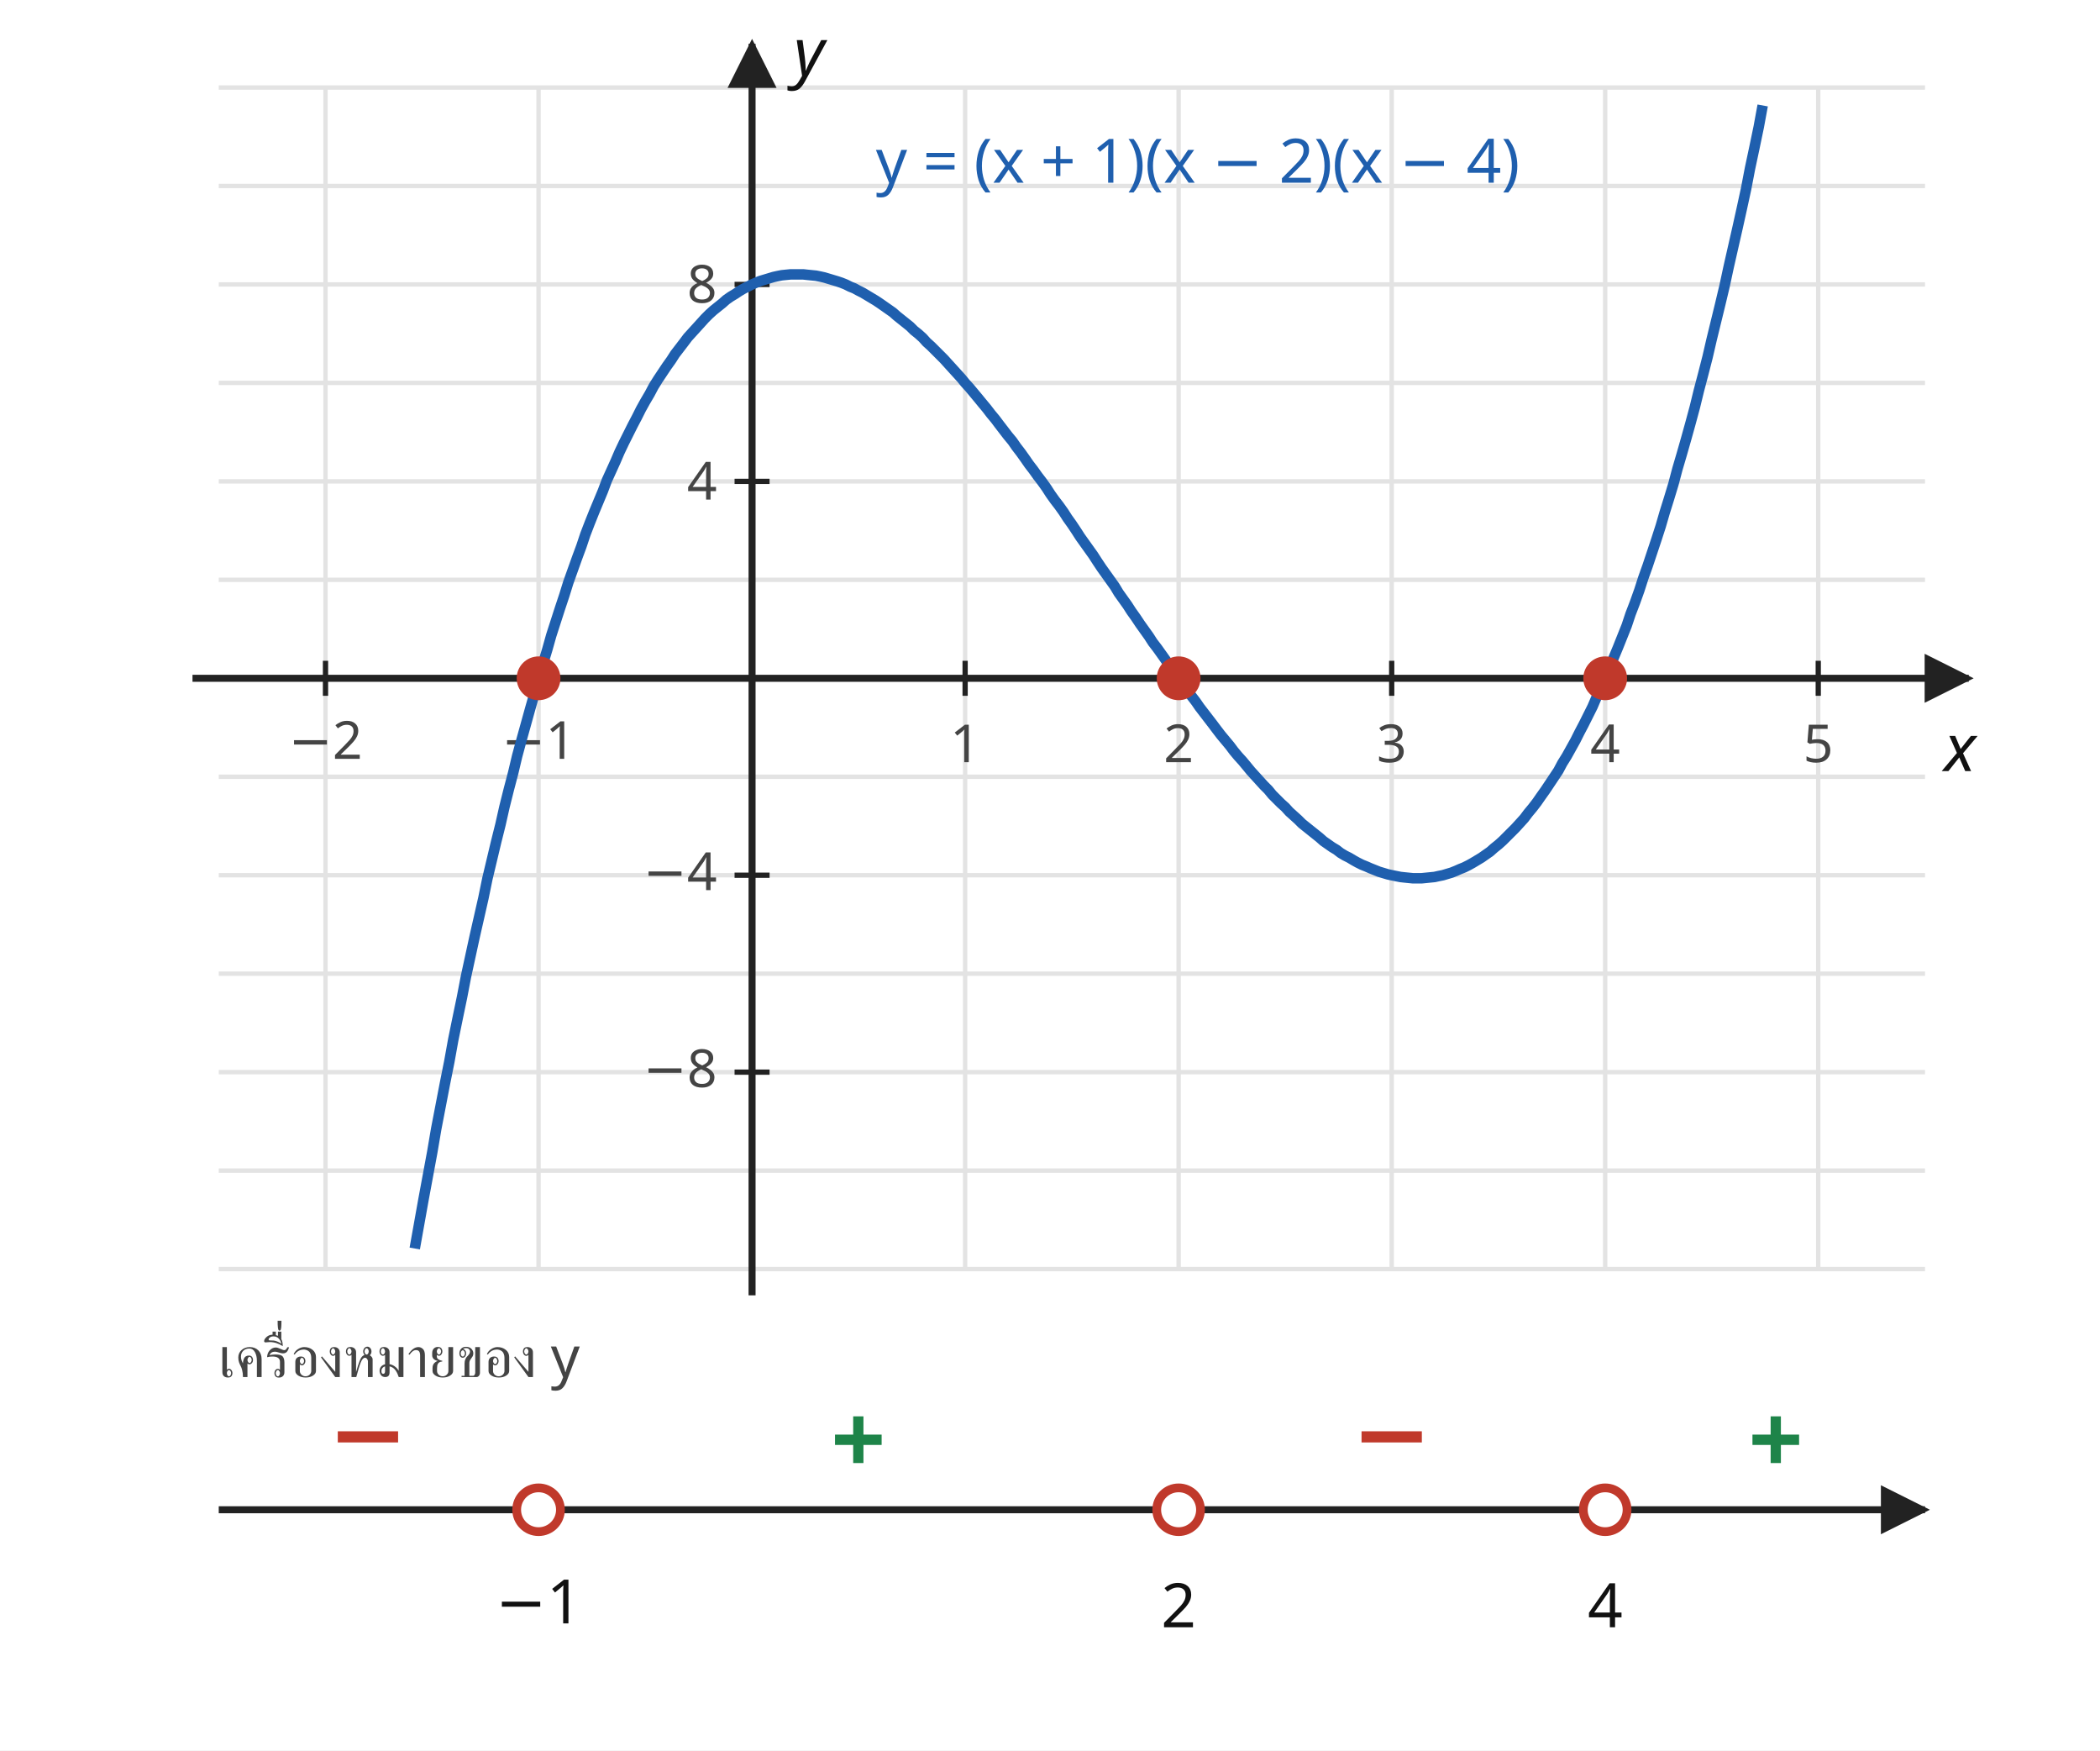
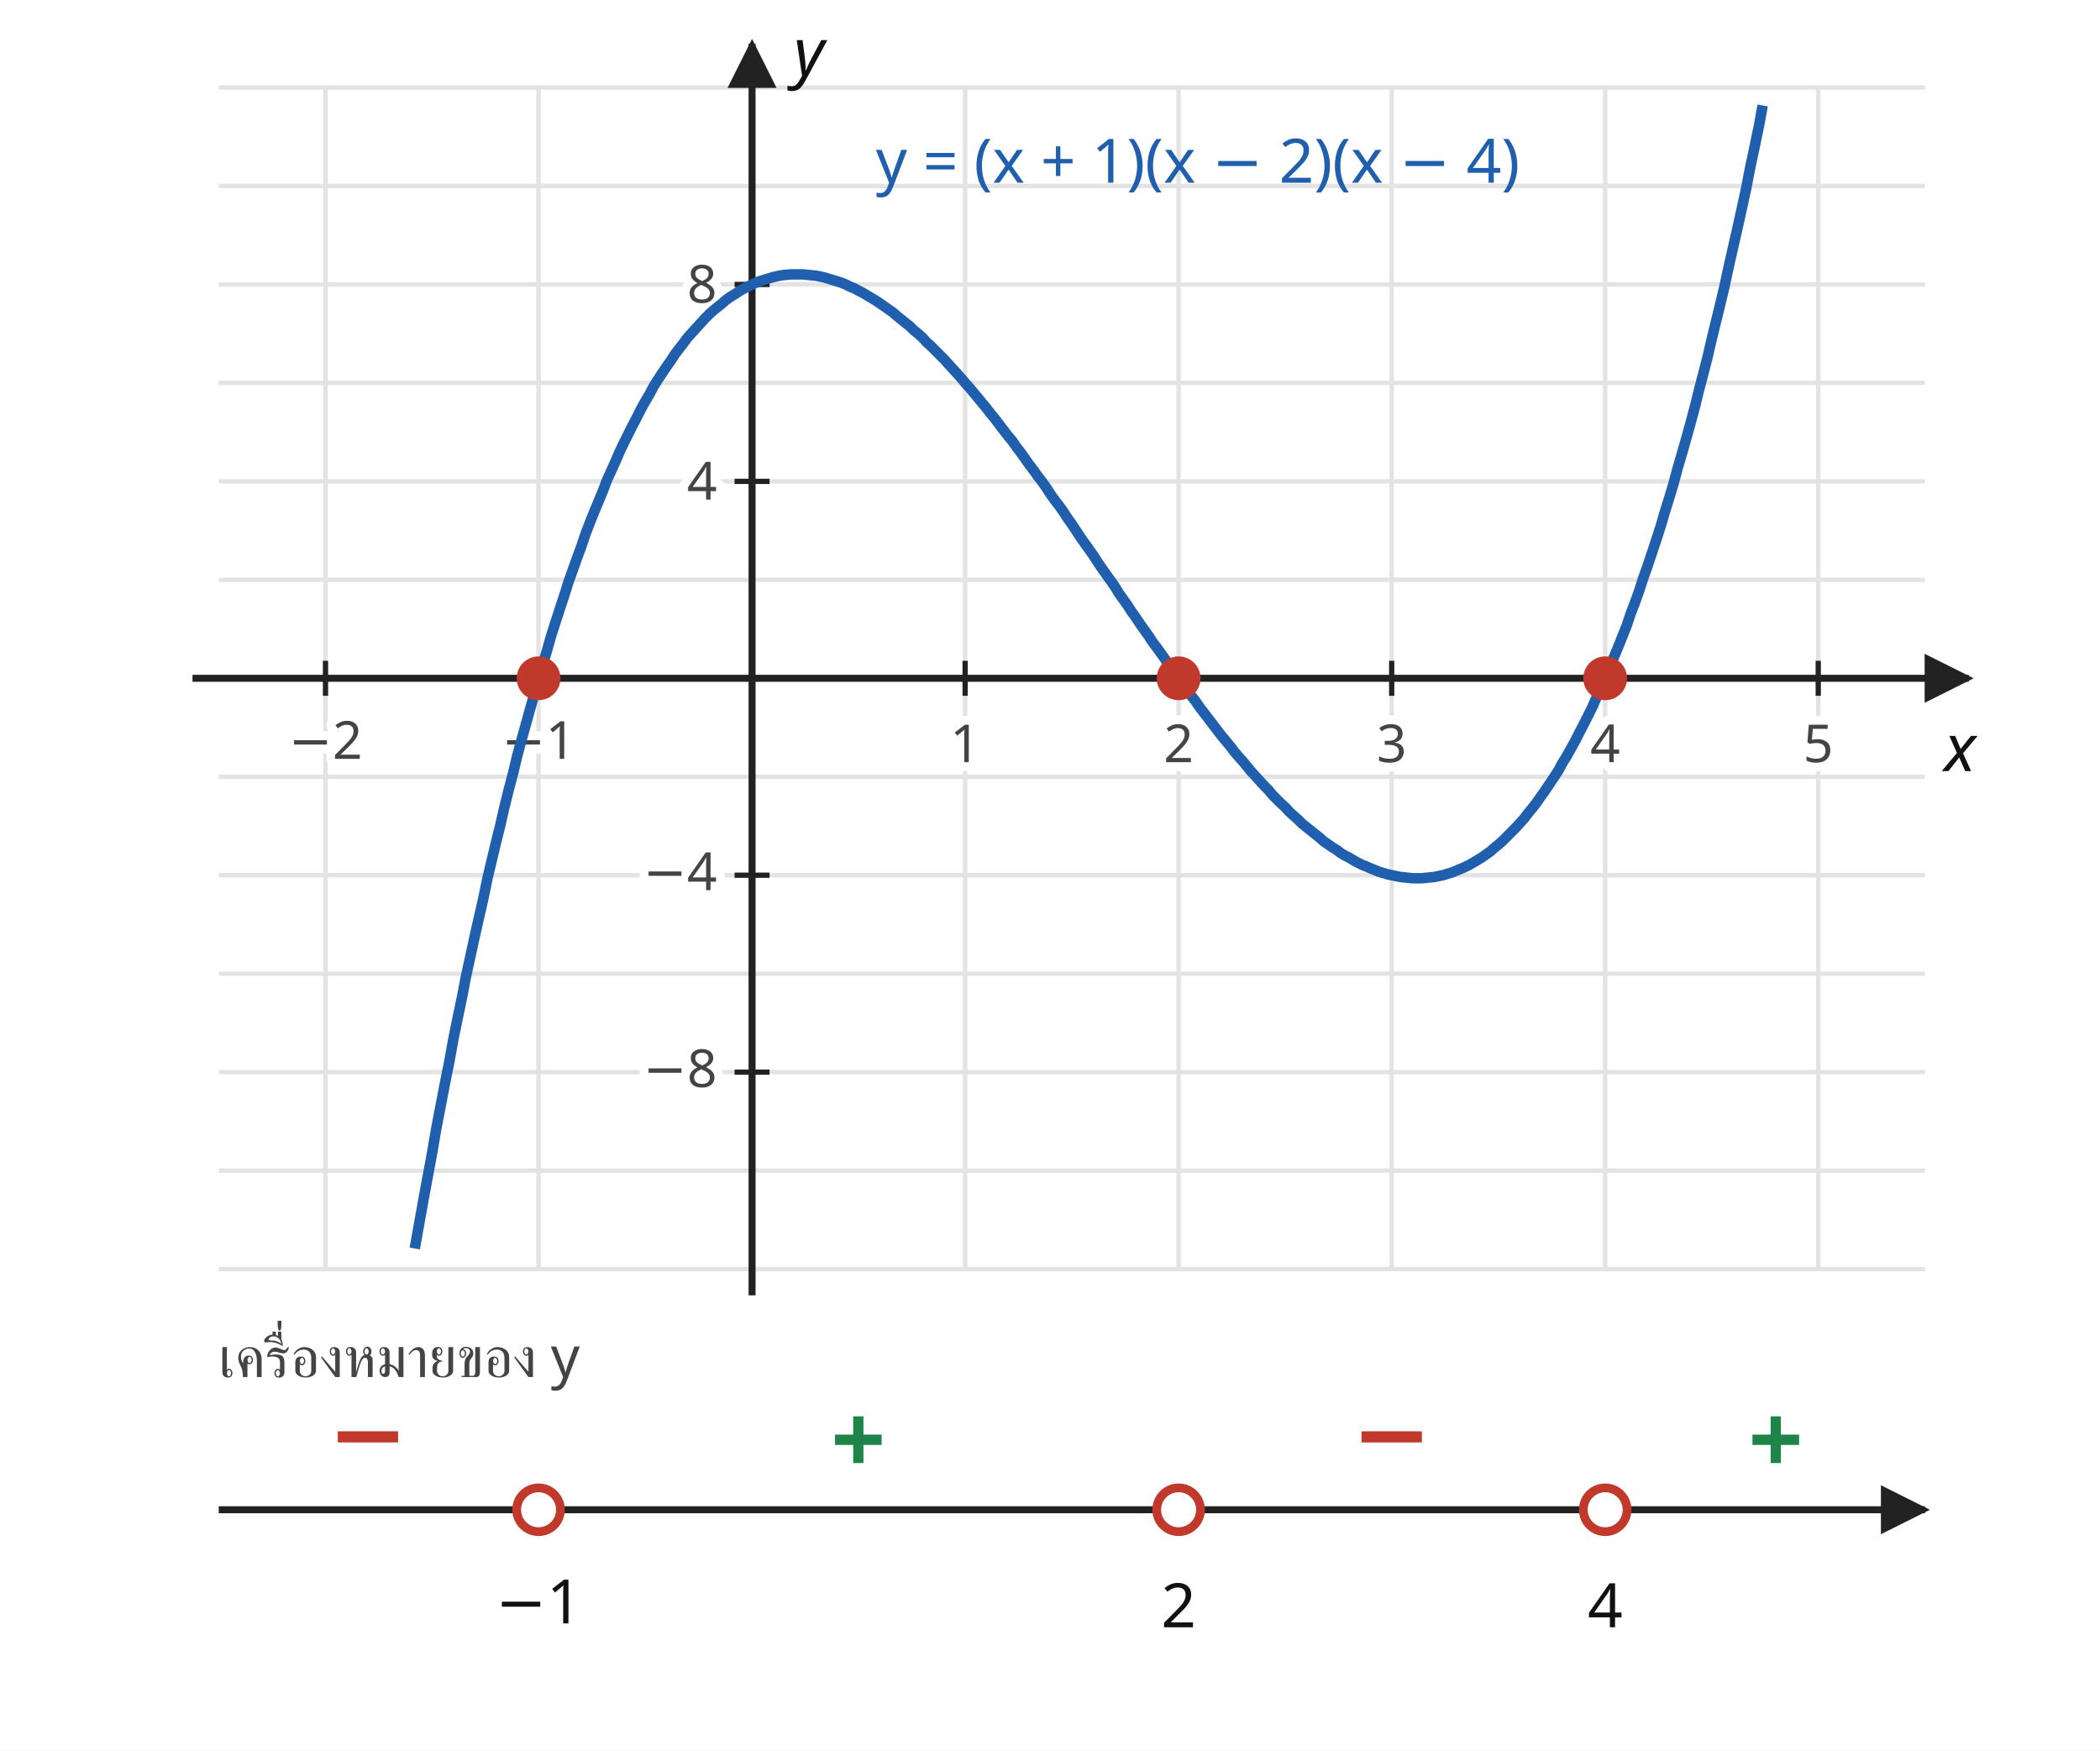
<svg xmlns="http://www.w3.org/2000/svg" viewBox="0 0 480 400" width="480" height="400" font-family="sans-serif">
  <defs>
    <marker id="arr222" viewBox="0 0 10 10" refX="9" refY="5" markerWidth="7" markerHeight="7" orient="auto-start-reverse">
      <path d="M0,0 L10,5 L0,10 z" fill="#222" />
    </marker>
  </defs>
  <rect width="480" height="400" fill="#fff" />
  <line x1="74.4" y1="290.0" x2="74.4" y2="20.0" stroke="#e3e3e3" stroke-width="1" />
  <line x1="123.1" y1="290.0" x2="123.1" y2="20.0" stroke="#e3e3e3" stroke-width="1" />
  <line x1="171.9" y1="290.0" x2="171.9" y2="20.0" stroke="#e3e3e3" stroke-width="1" />
  <line x1="220.6" y1="290.0" x2="220.6" y2="20.0" stroke="#e3e3e3" stroke-width="1" />
  <line x1="269.4" y1="290.0" x2="269.4" y2="20.0" stroke="#e3e3e3" stroke-width="1" />
  <line x1="318.1" y1="290.0" x2="318.1" y2="20.0" stroke="#e3e3e3" stroke-width="1" />
  <line x1="366.9" y1="290.0" x2="366.9" y2="20.0" stroke="#e3e3e3" stroke-width="1" />
  <line x1="415.6" y1="290.0" x2="415.6" y2="20.0" stroke="#e3e3e3" stroke-width="1" />
  <line x1="50.0" y1="290.0" x2="440.0" y2="290.0" stroke="#e3e3e3" stroke-width="1" />
  <line x1="50.0" y1="267.5" x2="440.0" y2="267.5" stroke="#e3e3e3" stroke-width="1" />
  <line x1="50.0" y1="245.0" x2="440.0" y2="245.0" stroke="#e3e3e3" stroke-width="1" />
  <line x1="50.0" y1="222.5" x2="440.0" y2="222.5" stroke="#e3e3e3" stroke-width="1" />
  <line x1="50.0" y1="200.0" x2="440.0" y2="200.0" stroke="#e3e3e3" stroke-width="1" />
  <line x1="50.0" y1="177.5" x2="440.0" y2="177.5" stroke="#e3e3e3" stroke-width="1" />
  <line x1="50.0" y1="155.0" x2="440.0" y2="155.0" stroke="#e3e3e3" stroke-width="1" />
  <line x1="50.0" y1="132.5" x2="440.0" y2="132.5" stroke="#e3e3e3" stroke-width="1" />
  <line x1="50.0" y1="110.0" x2="440.0" y2="110.0" stroke="#e3e3e3" stroke-width="1" />
  <line x1="50.0" y1="87.5" x2="440.0" y2="87.5" stroke="#e3e3e3" stroke-width="1" />
  <line x1="50.0" y1="65.0" x2="440.0" y2="65.0" stroke="#e3e3e3" stroke-width="1" />
  <line x1="50.0" y1="42.5" x2="440.0" y2="42.5" stroke="#e3e3e3" stroke-width="1" />
  <line x1="50.0" y1="20.0" x2="440.0" y2="20.0" stroke="#e3e3e3" stroke-width="1" />
  <line x1="44.0" y1="155.0" x2="450.0" y2="155.0" stroke="#222" stroke-width="1.6" marker-end="url(#arr222)" />
  <line x1="171.9" y1="296.0" x2="171.9" y2="10.0" stroke="#222" stroke-width="1.6" marker-end="url(#arr222)" />
  <text x="448.0" y="171.0" font-size="15" text-anchor="middle" dominant-baseline="middle" fill="#111" font-style="italic">x</text>
  <text x="184.9" y="12.0" font-size="15" text-anchor="middle" dominant-baseline="middle" fill="#111" font-style="italic">y</text>
  <line x1="74.4" y1="151.0" x2="74.4" y2="159.0" stroke="#222" stroke-width="1.2" />
-   <text x="74.4" y="170.0" font-size="12" text-anchor="middle" dominant-baseline="middle" fill="#444">−2</text>
+   <text x="74.4" y="170.0" font-size="12" text-anchor="middle" dominant-baseline="middle" fill="#444" stroke="#fff" stroke-width="4" paint-order="stroke" stroke-linejoin="round">−2</text>
  <line x1="123.1" y1="151.0" x2="123.1" y2="159.0" stroke="#222" stroke-width="1.2" />
-   <text x="123.1" y="170.0" font-size="12" text-anchor="middle" dominant-baseline="middle" fill="#444">−1</text>
+   <text x="123.1" y="170.0" font-size="12" text-anchor="middle" dominant-baseline="middle" fill="#444" stroke="#fff" stroke-width="4" paint-order="stroke" stroke-linejoin="round">−1</text>
  <line x1="220.6" y1="151.0" x2="220.6" y2="159.0" stroke="#222" stroke-width="1.2" />
-   <text x="220.6" y="170.0" font-size="12" text-anchor="middle" dominant-baseline="middle" fill="#444">1</text>
+   <text x="220.6" y="170.0" font-size="12" text-anchor="middle" dominant-baseline="middle" fill="#444" stroke="#fff" stroke-width="4" paint-order="stroke" stroke-linejoin="round">1</text>
  <line x1="269.4" y1="151.0" x2="269.4" y2="159.0" stroke="#222" stroke-width="1.2" />
-   <text x="269.4" y="170.0" font-size="12" text-anchor="middle" dominant-baseline="middle" fill="#444">2</text>
+   <text x="269.4" y="170.0" font-size="12" text-anchor="middle" dominant-baseline="middle" fill="#444" stroke="#fff" stroke-width="4" paint-order="stroke" stroke-linejoin="round">2</text>
  <line x1="318.1" y1="151.0" x2="318.1" y2="159.0" stroke="#222" stroke-width="1.2" />
-   <text x="318.1" y="170.0" font-size="12" text-anchor="middle" dominant-baseline="middle" fill="#444">3</text>
+   <text x="318.1" y="170.0" font-size="12" text-anchor="middle" dominant-baseline="middle" fill="#444" stroke="#fff" stroke-width="4" paint-order="stroke" stroke-linejoin="round">3</text>
  <line x1="366.9" y1="151.0" x2="366.9" y2="159.0" stroke="#222" stroke-width="1.2" />
-   <text x="366.9" y="170.0" font-size="12" text-anchor="middle" dominant-baseline="middle" fill="#444">4</text>
+   <text x="366.9" y="170.0" font-size="12" text-anchor="middle" dominant-baseline="middle" fill="#444" stroke="#fff" stroke-width="4" paint-order="stroke" stroke-linejoin="round">4</text>
  <line x1="415.6" y1="151.0" x2="415.6" y2="159.0" stroke="#222" stroke-width="1.2" />
-   <text x="415.6" y="170.0" font-size="12" text-anchor="middle" dominant-baseline="middle" fill="#444">5</text>
+   <text x="415.6" y="170.0" font-size="12" text-anchor="middle" dominant-baseline="middle" fill="#444" stroke="#fff" stroke-width="4" paint-order="stroke" stroke-linejoin="round">5</text>
  <line x1="167.9" y1="245.0" x2="175.9" y2="245.0" stroke="#222" stroke-width="1.2" />
-   <text x="163.9" y="245.0" font-size="12" text-anchor="end" dominant-baseline="middle" fill="#444">−8</text>
+   <text x="163.9" y="245.0" font-size="12" text-anchor="end" dominant-baseline="middle" fill="#444" stroke="#fff" stroke-width="4" paint-order="stroke" stroke-linejoin="round">−8</text>
  <line x1="167.9" y1="200.0" x2="175.9" y2="200.0" stroke="#222" stroke-width="1.2" />
-   <text x="163.9" y="200.0" font-size="12" text-anchor="end" dominant-baseline="middle" fill="#444">−4</text>
+   <text x="163.9" y="200.0" font-size="12" text-anchor="end" dominant-baseline="middle" fill="#444" stroke="#fff" stroke-width="4" paint-order="stroke" stroke-linejoin="round">−4</text>
  <line x1="167.9" y1="110.0" x2="175.9" y2="110.0" stroke="#222" stroke-width="1.2" />
-   <text x="163.9" y="110.0" font-size="12" text-anchor="end" dominant-baseline="middle" fill="#444">4</text>
+   <text x="163.9" y="110.0" font-size="12" text-anchor="end" dominant-baseline="middle" fill="#444" stroke="#fff" stroke-width="4" paint-order="stroke" stroke-linejoin="round">4</text>
  <line x1="167.9" y1="65.0" x2="175.9" y2="65.0" stroke="#222" stroke-width="1.2" />
-   <text x="163.9" y="65.0" font-size="12" text-anchor="end" dominant-baseline="middle" fill="#444">8</text>
+   <text x="163.9" y="65.0" font-size="12" text-anchor="end" dominant-baseline="middle" fill="#444" stroke="#fff" stroke-width="4" paint-order="stroke" stroke-linejoin="round">8</text>
  <polyline points="94.8,285.3 95.8,279.7 96.8,274.1 97.8,268.7 98.8,263.3 99.7,258.0 100.7,252.8 101.7,247.6 102.7,242.6 103.6,237.6 104.6,232.7 105.6,227.9 106.5,223.2 107.5,218.6 108.5,214.0 109.5,209.6 110.5,205.2 111.4,200.8 112.4,196.6 113.4,192.4 114.4,188.4 115.3,184.4 116.3,180.4 117.3,176.6 118.2,172.8 119.2,169.1 120.2,165.5 121.2,161.9 122.2,158.4 123.1,155.0 124.1,151.7 125.1,148.4 126.0,145.2 127.0,142.1 128.0,139.0 129.0,136.0 129.9,133.1 130.9,130.3 131.9,127.5 132.9,124.8 133.8,122.1 134.8,119.5 135.8,117.0 136.8,114.6 137.8,112.2 138.7,109.8 139.7,107.6 140.7,105.4 141.6,103.3 142.6,101.2 143.6,99.2 144.6,97.2 145.6,95.3 146.5,93.5 147.5,91.7 148.5,90.0 149.4,88.3 150.4,86.7 151.4,85.2 152.4,83.7 153.4,82.3 154.3,80.9 155.3,79.6 156.3,78.3 157.2,77.1 158.2,76.0 159.2,74.9 160.2,73.8 161.1,72.8 162.1,71.8 163.1,70.9 164.1,70.1 165.1,69.3 166.0,68.5 167.0,67.8 168.0,67.2 168.9,66.6 169.9,66.0 170.9,65.5 171.9,65.0 172.8,64.6 173.8,64.2 174.8,63.9 175.8,63.6 176.8,63.3 177.7,63.1 178.7,62.9 179.7,62.8 180.7,62.7 181.6,62.7 182.6,62.7 183.6,62.7 184.5,62.8 185.5,62.9 186.5,63.0 187.5,63.2 188.4,63.4 189.4,63.7 190.4,64.0 191.4,64.3 192.3,64.6 193.3,65.0 194.3,65.5 195.3,65.9 196.2,66.4 197.2,66.9 198.2,67.5 199.2,68.1 200.2,68.7 201.1,69.3 202.1,70.0 203.1,70.7 204.1,71.4 205.0,72.2 206.0,73.0 207.0,73.8 208.0,74.6 208.9,75.5 209.9,76.3 210.9,77.2 211.8,78.2 212.8,79.1 213.8,80.1 214.8,81.1 215.8,82.1 216.7,83.1 217.7,84.2 218.7,85.3 219.7,86.4 220.6,87.5 221.6,88.6 222.6,89.8 223.6,91.0 224.5,92.1 225.5,93.3 226.5,94.6 227.5,95.8 228.4,97.0 229.4,98.3 230.4,99.6 231.4,100.8 232.3,102.1 233.3,103.4 234.3,104.8 235.2,106.1 236.2,107.4 237.2,108.8 238.2,110.1 239.2,111.5 240.1,112.9 241.1,114.3 242.1,115.6 243.1,117.0 244.0,118.4 245.0,119.8 246.0,121.3 246.9,122.7 247.9,124.1 248.9,125.5 249.9,126.9 250.8,128.3 251.8,129.8 252.8,131.2 253.8,132.6 254.8,134.0 255.7,135.5 256.7,136.9 257.7,138.3 258.6,139.7 259.6,141.1 260.6,142.6 261.6,144.0 262.6,145.4 263.5,146.8 264.5,148.1 265.5,149.5 266.5,150.9 267.4,152.3 268.4,153.6 269.4,155.0 270.3,156.3 271.3,157.7 272.3,159.0 273.3,160.3 274.2,161.6 275.2,162.9 276.2,164.2 277.2,165.5 278.1,166.7 279.1,168.0 280.1,169.2 281.1,170.4 282.0,171.6 283.0,172.8 284.0,173.9 285.0,175.1 285.9,176.2 286.9,177.3 287.9,178.4 288.9,179.5 289.9,180.5 290.8,181.6 291.8,182.6 292.8,183.6 293.8,184.5 294.7,185.5 295.7,186.4 296.7,187.3 297.6,188.2 298.6,189.0 299.6,189.8 300.6,190.6 301.6,191.4 302.5,192.2 303.5,192.9 304.5,193.6 305.5,194.2 306.4,194.9 307.4,195.5 308.4,196.0 309.4,196.6 310.3,197.1 311.3,197.6 312.3,198.0 313.2,198.4 314.2,198.8 315.2,199.2 316.2,199.5 317.2,199.8 318.1,200.0 319.1,200.2 320.1,200.4 321.0,200.5 322.0,200.6 323.0,200.7 324.0,200.7 324.9,200.7 325.9,200.6 326.9,200.5 327.9,200.4 328.8,200.2 329.8,200.0 330.8,199.7 331.8,199.4 332.8,199.0 333.7,198.6 334.7,198.2 335.7,197.7 336.6,197.2 337.6,196.6 338.6,196.0 339.6,195.3 340.6,194.6 341.5,193.8 342.5,193.0 343.5,192.1 344.4,191.2 345.4,190.2 346.4,189.2 347.4,188.1 348.4,187.0 349.3,185.8 350.3,184.6 351.3,183.3 352.2,182.0 353.2,180.6 354.2,179.1 355.2,177.6 356.2,176.1 357.1,174.4 358.1,172.8 359.1,171.0 360.1,169.2 361.0,167.4 362.0,165.5 363.0,163.5 364.0,161.5 364.9,159.4 365.9,157.2 366.9,155.0 367.8,152.7 368.8,150.4 369.8,148.0 370.8,145.5 371.8,143.0 372.7,140.3 373.7,137.7 374.7,134.9 375.6,132.1 376.6,129.3 377.6,126.3 378.6,123.3 379.6,120.2 380.5,117.1 381.5,113.9 382.5,110.6 383.4,107.2 384.4,103.8 385.4,100.3 386.4,96.7 387.4,93.0 388.3,89.3 389.3,85.5 390.3,81.6 391.2,77.7 392.2,73.6 393.2,69.5 394.2,65.3 395.1,61.1 396.1,56.7 397.1,52.3 398.1,47.8 399.1,43.2 400.0,38.5 401.0,33.8 402.0,29.0 402.9,24.1" fill="none" stroke="#1f5fae" stroke-width="2.4" stroke-linejoin="round" />
  <circle cx="123.1" cy="155.0" r="5" fill="#c0392b" />
  <circle cx="269.4" cy="155.0" r="5" fill="#c0392b" />
  <circle cx="366.9" cy="155.0" r="5" fill="#c0392b" />
  <text x="200.2" y="36.9" font-size="14" text-anchor="start" dominant-baseline="middle" fill="#1f5fae">y = (x + 1)(x − 2)(x − 4)</text>
  <line x1="50.0" y1="345.0" x2="440.0" y2="345.0" stroke="#222" stroke-width="1.6" marker-end="url(#arr222)" />
  <circle cx="123.1" cy="345.0" r="5.0" fill="#fff" stroke="#c0392b" stroke-width="2" />
  <text x="123.1" y="367.0" font-size="14" text-anchor="middle" dominant-baseline="middle" fill="#111">−1</text>
  <circle cx="269.4" cy="345.0" r="5.0" fill="#fff" stroke="#c0392b" stroke-width="2" />
  <text x="269.4" y="367.0" font-size="14" text-anchor="middle" dominant-baseline="middle" fill="#111">2</text>
  <circle cx="366.9" cy="345.0" r="5.0" fill="#fff" stroke="#c0392b" stroke-width="2" />
  <text x="366.9" y="367.0" font-size="14" text-anchor="middle" dominant-baseline="middle" fill="#111">4</text>
  <text x="84.1" y="329.0" font-size="22" text-anchor="middle" dominant-baseline="middle" fill="#c0392b" font-weight="bold">−</text>
  <text x="196.2" y="329.0" font-size="22" text-anchor="middle" dominant-baseline="middle" fill="#1e8449" font-weight="bold">+</text>
  <text x="318.1" y="329.0" font-size="22" text-anchor="middle" dominant-baseline="middle" fill="#c0392b" font-weight="bold">−</text>
  <text x="405.9" y="329.0" font-size="22" text-anchor="middle" dominant-baseline="middle" fill="#1e8449" font-weight="bold">+</text>
  <text x="50.0" y="311.0" font-size="13" text-anchor="start" dominant-baseline="middle" fill="#444">เครื่องหมายของ y</text>
</svg>
